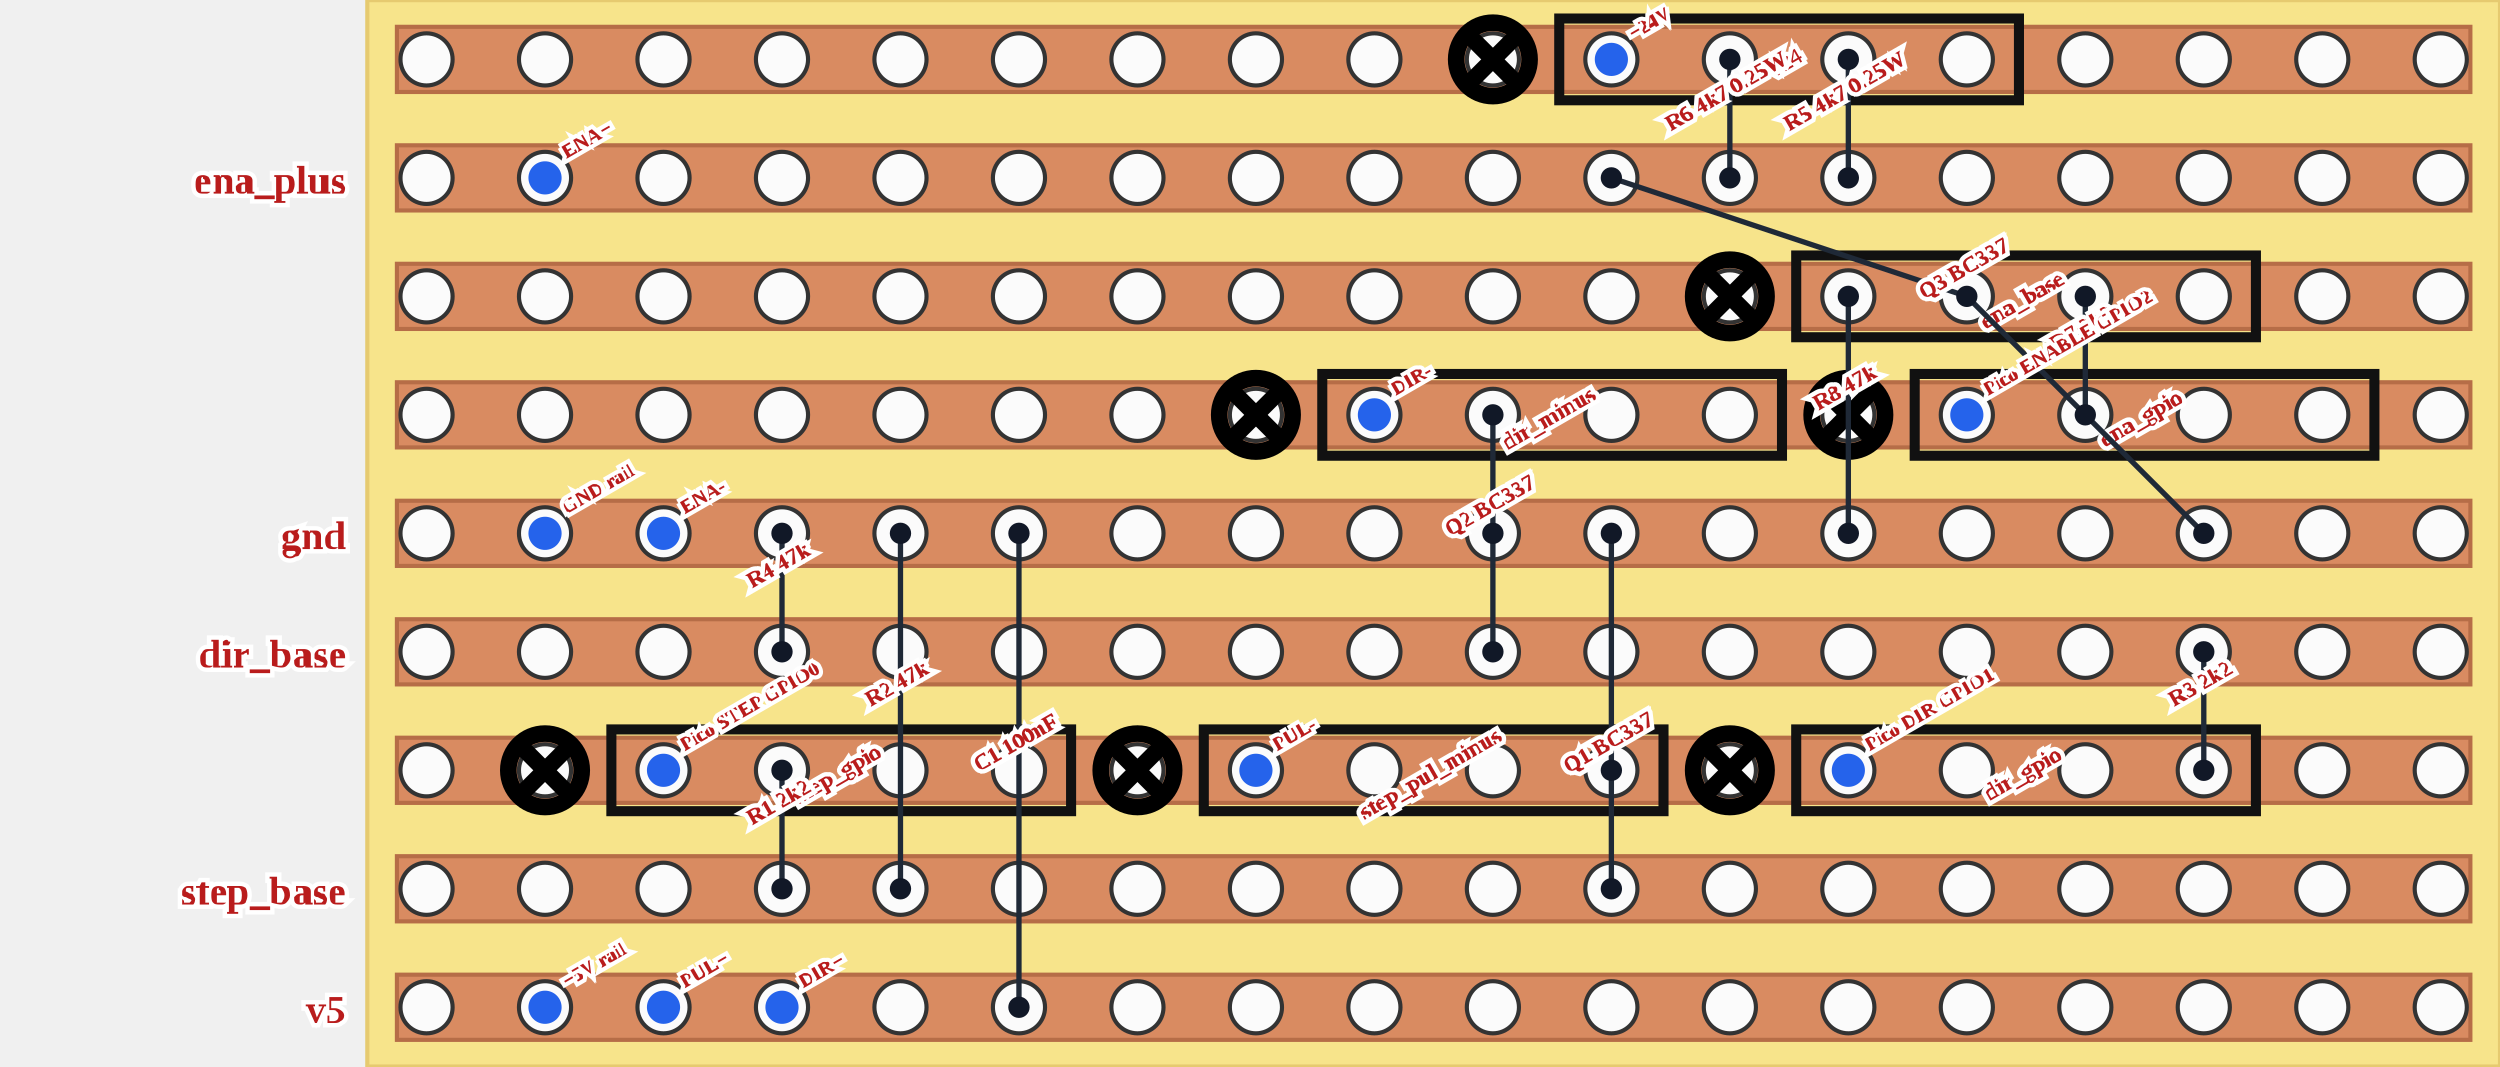
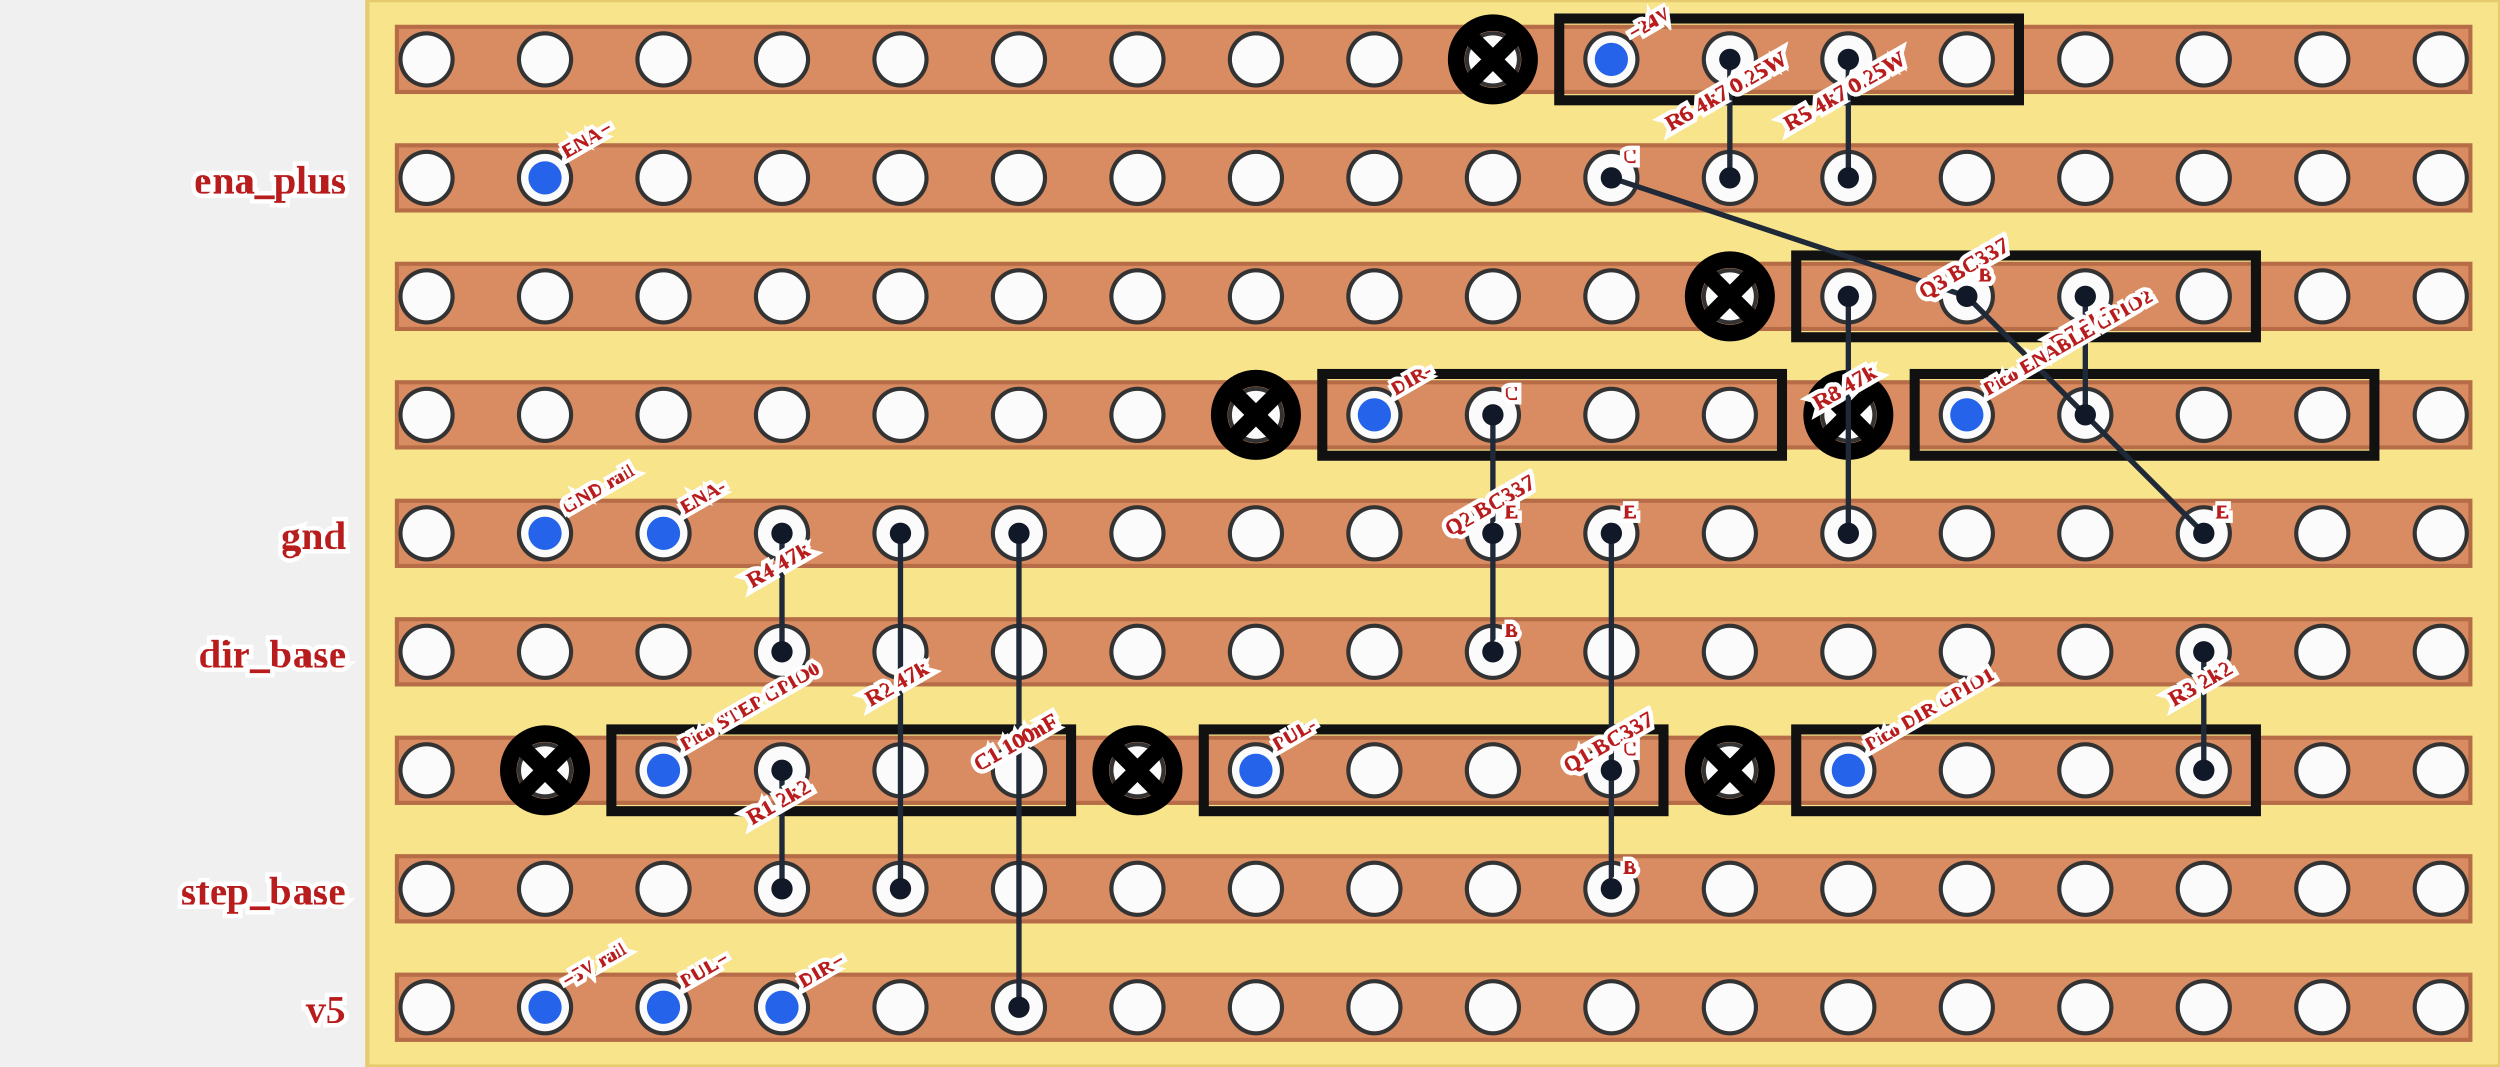
<svg xmlns="http://www.w3.org/2000/svg" width="675" height="288" viewBox="-3.100 0 21.100 9.000">
  <rect class="board" x="0" y="0" width="18.000" height="9.000" fill="#f7e48b" stroke="#e6ca70" stroke-width="0.035" />
  <rect class="copper-strip" data-row="0" data-net="v24" x="0.250" y="0.225" width="17.500" height="0.550" fill="#d98b61" stroke="#b66d47" stroke-width="0.035" />
  <text class="overlay-net-label" data-row="1" data-net="ena_plus" x="-0.180" y="1.635" font-size="0.340" font-weight="700" text-anchor="end" fill="#b91c1c" stroke="#ffffff" stroke-width="0.075" paint-order="stroke">ena_plus</text>
  <rect class="copper-strip" data-row="1" data-net="ena_plus" x="0.250" y="1.225" width="17.500" height="0.550" fill="#d98b61" stroke="#b66d47" stroke-width="0.035" />
  <rect class="copper-strip" data-row="2" data-net="ena_base" x="0.250" y="2.225" width="17.500" height="0.550" fill="#d98b61" stroke="#b66d47" stroke-width="0.035" />
  <rect class="copper-strip" data-row="3" data-net="" x="0.250" y="3.225" width="17.500" height="0.550" fill="#d98b61" stroke="#b66d47" stroke-width="0.035" />
  <text class="overlay-net-label" data-row="4" data-net="gnd" x="-0.180" y="4.635" font-size="0.340" font-weight="700" text-anchor="end" fill="#b91c1c" stroke="#ffffff" stroke-width="0.075" paint-order="stroke">gnd</text>
  <rect class="copper-strip" data-row="4" data-net="gnd" x="0.250" y="4.225" width="17.500" height="0.550" fill="#d98b61" stroke="#b66d47" stroke-width="0.035" />
  <text class="overlay-net-label" data-row="5" data-net="dir_base" x="-0.180" y="5.635" font-size="0.340" font-weight="700" text-anchor="end" fill="#b91c1c" stroke="#ffffff" stroke-width="0.075" paint-order="stroke">dir_base</text>
  <rect class="copper-strip" data-row="5" data-net="dir_base" x="0.250" y="5.225" width="17.500" height="0.550" fill="#d98b61" stroke="#b66d47" stroke-width="0.035" />
  <rect class="copper-strip" data-row="6" data-net="" x="0.250" y="6.225" width="17.500" height="0.550" fill="#d98b61" stroke="#b66d47" stroke-width="0.035" />
  <text class="overlay-net-label" data-row="7" data-net="step_base" x="-0.180" y="7.635" font-size="0.340" font-weight="700" text-anchor="end" fill="#b91c1c" stroke="#ffffff" stroke-width="0.075" paint-order="stroke">step_base</text>
  <rect class="copper-strip" data-row="7" data-net="step_base" x="0.250" y="7.225" width="17.500" height="0.550" fill="#d98b61" stroke="#b66d47" stroke-width="0.035" />
  <text class="overlay-net-label" data-row="8" data-net="v5" x="-0.180" y="8.635" font-size="0.340" font-weight="700" text-anchor="end" fill="#b91c1c" stroke="#ffffff" stroke-width="0.075" paint-order="stroke">v5</text>
  <rect class="copper-strip" data-row="8" data-net="v5" x="0.250" y="8.225" width="17.500" height="0.550" fill="#d98b61" stroke="#b66d47" stroke-width="0.035" />
  <circle class="hole" data-col="0" data-row="0" cx="0.500" cy="0.500" r="0.220" fill="#fbfbfb" stroke="#333333" stroke-width="0.035" />
  <circle class="hole" data-col="1" data-row="0" cx="1.500" cy="0.500" r="0.220" fill="#fbfbfb" stroke="#333333" stroke-width="0.035" />
  <circle class="hole" data-col="2" data-row="0" cx="2.500" cy="0.500" r="0.220" fill="#fbfbfb" stroke="#333333" stroke-width="0.035" />
  <circle class="hole" data-col="3" data-row="0" cx="3.500" cy="0.500" r="0.220" fill="#fbfbfb" stroke="#333333" stroke-width="0.035" />
  <circle class="hole" data-col="4" data-row="0" cx="4.500" cy="0.500" r="0.220" fill="#fbfbfb" stroke="#333333" stroke-width="0.035" />
  <circle class="hole" data-col="5" data-row="0" cx="5.500" cy="0.500" r="0.220" fill="#fbfbfb" stroke="#333333" stroke-width="0.035" />
  <circle class="hole" data-col="6" data-row="0" cx="6.500" cy="0.500" r="0.220" fill="#fbfbfb" stroke="#333333" stroke-width="0.035" />
  <circle class="hole" data-col="7" data-row="0" cx="7.500" cy="0.500" r="0.220" fill="#fbfbfb" stroke="#333333" stroke-width="0.035" />
  <circle class="hole" data-col="8" data-row="0" cx="8.500" cy="0.500" r="0.220" fill="#fbfbfb" stroke="#333333" stroke-width="0.035" />
  <circle class="hole" data-col="9" data-row="0" cx="9.500" cy="0.500" r="0.220" fill="#fbfbfb" stroke="#333333" stroke-width="0.035" />
  <circle class="hole" data-col="10" data-row="0" cx="10.500" cy="0.500" r="0.220" fill="#fbfbfb" stroke="#333333" stroke-width="0.035" />
  <circle class="hole" data-col="11" data-row="0" cx="11.500" cy="0.500" r="0.220" fill="#fbfbfb" stroke="#333333" stroke-width="0.035" />
  <circle class="hole" data-col="12" data-row="0" cx="12.500" cy="0.500" r="0.220" fill="#fbfbfb" stroke="#333333" stroke-width="0.035" />
  <circle class="hole" data-col="13" data-row="0" cx="13.500" cy="0.500" r="0.220" fill="#fbfbfb" stroke="#333333" stroke-width="0.035" />
  <circle class="hole" data-col="14" data-row="0" cx="14.500" cy="0.500" r="0.220" fill="#fbfbfb" stroke="#333333" stroke-width="0.035" />
  <circle class="hole" data-col="15" data-row="0" cx="15.500" cy="0.500" r="0.220" fill="#fbfbfb" stroke="#333333" stroke-width="0.035" />
  <circle class="hole" data-col="16" data-row="0" cx="16.500" cy="0.500" r="0.220" fill="#fbfbfb" stroke="#333333" stroke-width="0.035" />
  <circle class="hole" data-col="17" data-row="0" cx="17.500" cy="0.500" r="0.220" fill="#fbfbfb" stroke="#333333" stroke-width="0.035" />
  <circle class="hole" data-col="0" data-row="1" cx="0.500" cy="1.500" r="0.220" fill="#fbfbfb" stroke="#333333" stroke-width="0.035" />
  <circle class="hole" data-col="1" data-row="1" cx="1.500" cy="1.500" r="0.220" fill="#fbfbfb" stroke="#333333" stroke-width="0.035" />
  <circle class="hole" data-col="2" data-row="1" cx="2.500" cy="1.500" r="0.220" fill="#fbfbfb" stroke="#333333" stroke-width="0.035" />
  <circle class="hole" data-col="3" data-row="1" cx="3.500" cy="1.500" r="0.220" fill="#fbfbfb" stroke="#333333" stroke-width="0.035" />
  <circle class="hole" data-col="4" data-row="1" cx="4.500" cy="1.500" r="0.220" fill="#fbfbfb" stroke="#333333" stroke-width="0.035" />
  <circle class="hole" data-col="5" data-row="1" cx="5.500" cy="1.500" r="0.220" fill="#fbfbfb" stroke="#333333" stroke-width="0.035" />
  <circle class="hole" data-col="6" data-row="1" cx="6.500" cy="1.500" r="0.220" fill="#fbfbfb" stroke="#333333" stroke-width="0.035" />
  <circle class="hole" data-col="7" data-row="1" cx="7.500" cy="1.500" r="0.220" fill="#fbfbfb" stroke="#333333" stroke-width="0.035" />
  <circle class="hole" data-col="8" data-row="1" cx="8.500" cy="1.500" r="0.220" fill="#fbfbfb" stroke="#333333" stroke-width="0.035" />
  <circle class="hole" data-col="9" data-row="1" cx="9.500" cy="1.500" r="0.220" fill="#fbfbfb" stroke="#333333" stroke-width="0.035" />
  <circle class="hole" data-col="10" data-row="1" cx="10.500" cy="1.500" r="0.220" fill="#fbfbfb" stroke="#333333" stroke-width="0.035" />
  <circle class="hole" data-col="11" data-row="1" cx="11.500" cy="1.500" r="0.220" fill="#fbfbfb" stroke="#333333" stroke-width="0.035" />
  <circle class="hole" data-col="12" data-row="1" cx="12.500" cy="1.500" r="0.220" fill="#fbfbfb" stroke="#333333" stroke-width="0.035" />
  <circle class="hole" data-col="13" data-row="1" cx="13.500" cy="1.500" r="0.220" fill="#fbfbfb" stroke="#333333" stroke-width="0.035" />
  <circle class="hole" data-col="14" data-row="1" cx="14.500" cy="1.500" r="0.220" fill="#fbfbfb" stroke="#333333" stroke-width="0.035" />
  <circle class="hole" data-col="15" data-row="1" cx="15.500" cy="1.500" r="0.220" fill="#fbfbfb" stroke="#333333" stroke-width="0.035" />
  <circle class="hole" data-col="16" data-row="1" cx="16.500" cy="1.500" r="0.220" fill="#fbfbfb" stroke="#333333" stroke-width="0.035" />
  <circle class="hole" data-col="17" data-row="1" cx="17.500" cy="1.500" r="0.220" fill="#fbfbfb" stroke="#333333" stroke-width="0.035" />
  <circle class="hole" data-col="0" data-row="2" cx="0.500" cy="2.500" r="0.220" fill="#fbfbfb" stroke="#333333" stroke-width="0.035" />
  <circle class="hole" data-col="1" data-row="2" cx="1.500" cy="2.500" r="0.220" fill="#fbfbfb" stroke="#333333" stroke-width="0.035" />
  <circle class="hole" data-col="2" data-row="2" cx="2.500" cy="2.500" r="0.220" fill="#fbfbfb" stroke="#333333" stroke-width="0.035" />
  <circle class="hole" data-col="3" data-row="2" cx="3.500" cy="2.500" r="0.220" fill="#fbfbfb" stroke="#333333" stroke-width="0.035" />
  <circle class="hole" data-col="4" data-row="2" cx="4.500" cy="2.500" r="0.220" fill="#fbfbfb" stroke="#333333" stroke-width="0.035" />
  <circle class="hole" data-col="5" data-row="2" cx="5.500" cy="2.500" r="0.220" fill="#fbfbfb" stroke="#333333" stroke-width="0.035" />
  <circle class="hole" data-col="6" data-row="2" cx="6.500" cy="2.500" r="0.220" fill="#fbfbfb" stroke="#333333" stroke-width="0.035" />
  <circle class="hole" data-col="7" data-row="2" cx="7.500" cy="2.500" r="0.220" fill="#fbfbfb" stroke="#333333" stroke-width="0.035" />
  <circle class="hole" data-col="8" data-row="2" cx="8.500" cy="2.500" r="0.220" fill="#fbfbfb" stroke="#333333" stroke-width="0.035" />
  <circle class="hole" data-col="9" data-row="2" cx="9.500" cy="2.500" r="0.220" fill="#fbfbfb" stroke="#333333" stroke-width="0.035" />
  <circle class="hole" data-col="10" data-row="2" cx="10.500" cy="2.500" r="0.220" fill="#fbfbfb" stroke="#333333" stroke-width="0.035" />
  <circle class="hole" data-col="11" data-row="2" cx="11.500" cy="2.500" r="0.220" fill="#fbfbfb" stroke="#333333" stroke-width="0.035" />
  <circle class="hole" data-col="12" data-row="2" cx="12.500" cy="2.500" r="0.220" fill="#fbfbfb" stroke="#333333" stroke-width="0.035" />
  <circle class="hole" data-col="13" data-row="2" cx="13.500" cy="2.500" r="0.220" fill="#fbfbfb" stroke="#333333" stroke-width="0.035" />
  <circle class="hole" data-col="14" data-row="2" cx="14.500" cy="2.500" r="0.220" fill="#fbfbfb" stroke="#333333" stroke-width="0.035" />
  <circle class="hole" data-col="15" data-row="2" cx="15.500" cy="2.500" r="0.220" fill="#fbfbfb" stroke="#333333" stroke-width="0.035" />
  <circle class="hole" data-col="16" data-row="2" cx="16.500" cy="2.500" r="0.220" fill="#fbfbfb" stroke="#333333" stroke-width="0.035" />
  <circle class="hole" data-col="17" data-row="2" cx="17.500" cy="2.500" r="0.220" fill="#fbfbfb" stroke="#333333" stroke-width="0.035" />
  <circle class="hole" data-col="0" data-row="3" cx="0.500" cy="3.500" r="0.220" fill="#fbfbfb" stroke="#333333" stroke-width="0.035" />
  <circle class="hole" data-col="1" data-row="3" cx="1.500" cy="3.500" r="0.220" fill="#fbfbfb" stroke="#333333" stroke-width="0.035" />
  <circle class="hole" data-col="2" data-row="3" cx="2.500" cy="3.500" r="0.220" fill="#fbfbfb" stroke="#333333" stroke-width="0.035" />
  <circle class="hole" data-col="3" data-row="3" cx="3.500" cy="3.500" r="0.220" fill="#fbfbfb" stroke="#333333" stroke-width="0.035" />
  <circle class="hole" data-col="4" data-row="3" cx="4.500" cy="3.500" r="0.220" fill="#fbfbfb" stroke="#333333" stroke-width="0.035" />
  <circle class="hole" data-col="5" data-row="3" cx="5.500" cy="3.500" r="0.220" fill="#fbfbfb" stroke="#333333" stroke-width="0.035" />
  <circle class="hole" data-col="6" data-row="3" cx="6.500" cy="3.500" r="0.220" fill="#fbfbfb" stroke="#333333" stroke-width="0.035" />
  <circle class="hole" data-col="7" data-row="3" cx="7.500" cy="3.500" r="0.220" fill="#fbfbfb" stroke="#333333" stroke-width="0.035" />
  <circle class="hole" data-col="8" data-row="3" cx="8.500" cy="3.500" r="0.220" fill="#fbfbfb" stroke="#333333" stroke-width="0.035" />
  <circle class="hole" data-col="9" data-row="3" cx="9.500" cy="3.500" r="0.220" fill="#fbfbfb" stroke="#333333" stroke-width="0.035" />
  <circle class="hole" data-col="10" data-row="3" cx="10.500" cy="3.500" r="0.220" fill="#fbfbfb" stroke="#333333" stroke-width="0.035" />
  <circle class="hole" data-col="11" data-row="3" cx="11.500" cy="3.500" r="0.220" fill="#fbfbfb" stroke="#333333" stroke-width="0.035" />
  <circle class="hole" data-col="12" data-row="3" cx="12.500" cy="3.500" r="0.220" fill="#fbfbfb" stroke="#333333" stroke-width="0.035" />
  <circle class="hole" data-col="13" data-row="3" cx="13.500" cy="3.500" r="0.220" fill="#fbfbfb" stroke="#333333" stroke-width="0.035" />
  <circle class="hole" data-col="14" data-row="3" cx="14.500" cy="3.500" r="0.220" fill="#fbfbfb" stroke="#333333" stroke-width="0.035" />
  <circle class="hole" data-col="15" data-row="3" cx="15.500" cy="3.500" r="0.220" fill="#fbfbfb" stroke="#333333" stroke-width="0.035" />
  <circle class="hole" data-col="16" data-row="3" cx="16.500" cy="3.500" r="0.220" fill="#fbfbfb" stroke="#333333" stroke-width="0.035" />
  <circle class="hole" data-col="17" data-row="3" cx="17.500" cy="3.500" r="0.220" fill="#fbfbfb" stroke="#333333" stroke-width="0.035" />
  <circle class="hole" data-col="0" data-row="4" cx="0.500" cy="4.500" r="0.220" fill="#fbfbfb" stroke="#333333" stroke-width="0.035" />
  <circle class="hole" data-col="1" data-row="4" cx="1.500" cy="4.500" r="0.220" fill="#fbfbfb" stroke="#333333" stroke-width="0.035" />
  <circle class="hole" data-col="2" data-row="4" cx="2.500" cy="4.500" r="0.220" fill="#fbfbfb" stroke="#333333" stroke-width="0.035" />
  <circle class="hole" data-col="3" data-row="4" cx="3.500" cy="4.500" r="0.220" fill="#fbfbfb" stroke="#333333" stroke-width="0.035" />
  <circle class="hole" data-col="4" data-row="4" cx="4.500" cy="4.500" r="0.220" fill="#fbfbfb" stroke="#333333" stroke-width="0.035" />
  <circle class="hole" data-col="5" data-row="4" cx="5.500" cy="4.500" r="0.220" fill="#fbfbfb" stroke="#333333" stroke-width="0.035" />
  <circle class="hole" data-col="6" data-row="4" cx="6.500" cy="4.500" r="0.220" fill="#fbfbfb" stroke="#333333" stroke-width="0.035" />
  <circle class="hole" data-col="7" data-row="4" cx="7.500" cy="4.500" r="0.220" fill="#fbfbfb" stroke="#333333" stroke-width="0.035" />
  <circle class="hole" data-col="8" data-row="4" cx="8.500" cy="4.500" r="0.220" fill="#fbfbfb" stroke="#333333" stroke-width="0.035" />
  <circle class="hole" data-col="9" data-row="4" cx="9.500" cy="4.500" r="0.220" fill="#fbfbfb" stroke="#333333" stroke-width="0.035" />
  <circle class="hole" data-col="10" data-row="4" cx="10.500" cy="4.500" r="0.220" fill="#fbfbfb" stroke="#333333" stroke-width="0.035" />
  <circle class="hole" data-col="11" data-row="4" cx="11.500" cy="4.500" r="0.220" fill="#fbfbfb" stroke="#333333" stroke-width="0.035" />
  <circle class="hole" data-col="12" data-row="4" cx="12.500" cy="4.500" r="0.220" fill="#fbfbfb" stroke="#333333" stroke-width="0.035" />
  <circle class="hole" data-col="13" data-row="4" cx="13.500" cy="4.500" r="0.220" fill="#fbfbfb" stroke="#333333" stroke-width="0.035" />
  <circle class="hole" data-col="14" data-row="4" cx="14.500" cy="4.500" r="0.220" fill="#fbfbfb" stroke="#333333" stroke-width="0.035" />
  <circle class="hole" data-col="15" data-row="4" cx="15.500" cy="4.500" r="0.220" fill="#fbfbfb" stroke="#333333" stroke-width="0.035" />
  <circle class="hole" data-col="16" data-row="4" cx="16.500" cy="4.500" r="0.220" fill="#fbfbfb" stroke="#333333" stroke-width="0.035" />
  <circle class="hole" data-col="17" data-row="4" cx="17.500" cy="4.500" r="0.220" fill="#fbfbfb" stroke="#333333" stroke-width="0.035" />
  <circle class="hole" data-col="0" data-row="5" cx="0.500" cy="5.500" r="0.220" fill="#fbfbfb" stroke="#333333" stroke-width="0.035" />
  <circle class="hole" data-col="1" data-row="5" cx="1.500" cy="5.500" r="0.220" fill="#fbfbfb" stroke="#333333" stroke-width="0.035" />
  <circle class="hole" data-col="2" data-row="5" cx="2.500" cy="5.500" r="0.220" fill="#fbfbfb" stroke="#333333" stroke-width="0.035" />
  <circle class="hole" data-col="3" data-row="5" cx="3.500" cy="5.500" r="0.220" fill="#fbfbfb" stroke="#333333" stroke-width="0.035" />
  <circle class="hole" data-col="4" data-row="5" cx="4.500" cy="5.500" r="0.220" fill="#fbfbfb" stroke="#333333" stroke-width="0.035" />
  <circle class="hole" data-col="5" data-row="5" cx="5.500" cy="5.500" r="0.220" fill="#fbfbfb" stroke="#333333" stroke-width="0.035" />
  <circle class="hole" data-col="6" data-row="5" cx="6.500" cy="5.500" r="0.220" fill="#fbfbfb" stroke="#333333" stroke-width="0.035" />
  <circle class="hole" data-col="7" data-row="5" cx="7.500" cy="5.500" r="0.220" fill="#fbfbfb" stroke="#333333" stroke-width="0.035" />
  <circle class="hole" data-col="8" data-row="5" cx="8.500" cy="5.500" r="0.220" fill="#fbfbfb" stroke="#333333" stroke-width="0.035" />
  <circle class="hole" data-col="9" data-row="5" cx="9.500" cy="5.500" r="0.220" fill="#fbfbfb" stroke="#333333" stroke-width="0.035" />
  <circle class="hole" data-col="10" data-row="5" cx="10.500" cy="5.500" r="0.220" fill="#fbfbfb" stroke="#333333" stroke-width="0.035" />
  <circle class="hole" data-col="11" data-row="5" cx="11.500" cy="5.500" r="0.220" fill="#fbfbfb" stroke="#333333" stroke-width="0.035" />
  <circle class="hole" data-col="12" data-row="5" cx="12.500" cy="5.500" r="0.220" fill="#fbfbfb" stroke="#333333" stroke-width="0.035" />
  <circle class="hole" data-col="13" data-row="5" cx="13.500" cy="5.500" r="0.220" fill="#fbfbfb" stroke="#333333" stroke-width="0.035" />
  <circle class="hole" data-col="14" data-row="5" cx="14.500" cy="5.500" r="0.220" fill="#fbfbfb" stroke="#333333" stroke-width="0.035" />
  <circle class="hole" data-col="15" data-row="5" cx="15.500" cy="5.500" r="0.220" fill="#fbfbfb" stroke="#333333" stroke-width="0.035" />
  <circle class="hole" data-col="16" data-row="5" cx="16.500" cy="5.500" r="0.220" fill="#fbfbfb" stroke="#333333" stroke-width="0.035" />
  <circle class="hole" data-col="17" data-row="5" cx="17.500" cy="5.500" r="0.220" fill="#fbfbfb" stroke="#333333" stroke-width="0.035" />
  <circle class="hole" data-col="0" data-row="6" cx="0.500" cy="6.500" r="0.220" fill="#fbfbfb" stroke="#333333" stroke-width="0.035" />
  <circle class="hole" data-col="1" data-row="6" cx="1.500" cy="6.500" r="0.220" fill="#fbfbfb" stroke="#333333" stroke-width="0.035" />
  <circle class="hole" data-col="2" data-row="6" cx="2.500" cy="6.500" r="0.220" fill="#fbfbfb" stroke="#333333" stroke-width="0.035" />
  <circle class="hole" data-col="3" data-row="6" cx="3.500" cy="6.500" r="0.220" fill="#fbfbfb" stroke="#333333" stroke-width="0.035" />
  <circle class="hole" data-col="4" data-row="6" cx="4.500" cy="6.500" r="0.220" fill="#fbfbfb" stroke="#333333" stroke-width="0.035" />
  <circle class="hole" data-col="5" data-row="6" cx="5.500" cy="6.500" r="0.220" fill="#fbfbfb" stroke="#333333" stroke-width="0.035" />
  <circle class="hole" data-col="6" data-row="6" cx="6.500" cy="6.500" r="0.220" fill="#fbfbfb" stroke="#333333" stroke-width="0.035" />
  <circle class="hole" data-col="7" data-row="6" cx="7.500" cy="6.500" r="0.220" fill="#fbfbfb" stroke="#333333" stroke-width="0.035" />
  <circle class="hole" data-col="8" data-row="6" cx="8.500" cy="6.500" r="0.220" fill="#fbfbfb" stroke="#333333" stroke-width="0.035" />
  <circle class="hole" data-col="9" data-row="6" cx="9.500" cy="6.500" r="0.220" fill="#fbfbfb" stroke="#333333" stroke-width="0.035" />
  <circle class="hole" data-col="10" data-row="6" cx="10.500" cy="6.500" r="0.220" fill="#fbfbfb" stroke="#333333" stroke-width="0.035" />
  <circle class="hole" data-col="11" data-row="6" cx="11.500" cy="6.500" r="0.220" fill="#fbfbfb" stroke="#333333" stroke-width="0.035" />
  <circle class="hole" data-col="12" data-row="6" cx="12.500" cy="6.500" r="0.220" fill="#fbfbfb" stroke="#333333" stroke-width="0.035" />
  <circle class="hole" data-col="13" data-row="6" cx="13.500" cy="6.500" r="0.220" fill="#fbfbfb" stroke="#333333" stroke-width="0.035" />
  <circle class="hole" data-col="14" data-row="6" cx="14.500" cy="6.500" r="0.220" fill="#fbfbfb" stroke="#333333" stroke-width="0.035" />
  <circle class="hole" data-col="15" data-row="6" cx="15.500" cy="6.500" r="0.220" fill="#fbfbfb" stroke="#333333" stroke-width="0.035" />
  <circle class="hole" data-col="16" data-row="6" cx="16.500" cy="6.500" r="0.220" fill="#fbfbfb" stroke="#333333" stroke-width="0.035" />
  <circle class="hole" data-col="17" data-row="6" cx="17.500" cy="6.500" r="0.220" fill="#fbfbfb" stroke="#333333" stroke-width="0.035" />
  <circle class="hole" data-col="0" data-row="7" cx="0.500" cy="7.500" r="0.220" fill="#fbfbfb" stroke="#333333" stroke-width="0.035" />
  <circle class="hole" data-col="1" data-row="7" cx="1.500" cy="7.500" r="0.220" fill="#fbfbfb" stroke="#333333" stroke-width="0.035" />
  <circle class="hole" data-col="2" data-row="7" cx="2.500" cy="7.500" r="0.220" fill="#fbfbfb" stroke="#333333" stroke-width="0.035" />
  <circle class="hole" data-col="3" data-row="7" cx="3.500" cy="7.500" r="0.220" fill="#fbfbfb" stroke="#333333" stroke-width="0.035" />
  <circle class="hole" data-col="4" data-row="7" cx="4.500" cy="7.500" r="0.220" fill="#fbfbfb" stroke="#333333" stroke-width="0.035" />
  <circle class="hole" data-col="5" data-row="7" cx="5.500" cy="7.500" r="0.220" fill="#fbfbfb" stroke="#333333" stroke-width="0.035" />
  <circle class="hole" data-col="6" data-row="7" cx="6.500" cy="7.500" r="0.220" fill="#fbfbfb" stroke="#333333" stroke-width="0.035" />
  <circle class="hole" data-col="7" data-row="7" cx="7.500" cy="7.500" r="0.220" fill="#fbfbfb" stroke="#333333" stroke-width="0.035" />
  <circle class="hole" data-col="8" data-row="7" cx="8.500" cy="7.500" r="0.220" fill="#fbfbfb" stroke="#333333" stroke-width="0.035" />
  <circle class="hole" data-col="9" data-row="7" cx="9.500" cy="7.500" r="0.220" fill="#fbfbfb" stroke="#333333" stroke-width="0.035" />
  <circle class="hole" data-col="10" data-row="7" cx="10.500" cy="7.500" r="0.220" fill="#fbfbfb" stroke="#333333" stroke-width="0.035" />
  <circle class="hole" data-col="11" data-row="7" cx="11.500" cy="7.500" r="0.220" fill="#fbfbfb" stroke="#333333" stroke-width="0.035" />
  <circle class="hole" data-col="12" data-row="7" cx="12.500" cy="7.500" r="0.220" fill="#fbfbfb" stroke="#333333" stroke-width="0.035" />
  <circle class="hole" data-col="13" data-row="7" cx="13.500" cy="7.500" r="0.220" fill="#fbfbfb" stroke="#333333" stroke-width="0.035" />
  <circle class="hole" data-col="14" data-row="7" cx="14.500" cy="7.500" r="0.220" fill="#fbfbfb" stroke="#333333" stroke-width="0.035" />
  <circle class="hole" data-col="15" data-row="7" cx="15.500" cy="7.500" r="0.220" fill="#fbfbfb" stroke="#333333" stroke-width="0.035" />
  <circle class="hole" data-col="16" data-row="7" cx="16.500" cy="7.500" r="0.220" fill="#fbfbfb" stroke="#333333" stroke-width="0.035" />
  <circle class="hole" data-col="17" data-row="7" cx="17.500" cy="7.500" r="0.220" fill="#fbfbfb" stroke="#333333" stroke-width="0.035" />
  <circle class="hole" data-col="0" data-row="8" cx="0.500" cy="8.500" r="0.220" fill="#fbfbfb" stroke="#333333" stroke-width="0.035" />
  <circle class="hole" data-col="1" data-row="8" cx="1.500" cy="8.500" r="0.220" fill="#fbfbfb" stroke="#333333" stroke-width="0.035" />
  <circle class="hole" data-col="2" data-row="8" cx="2.500" cy="8.500" r="0.220" fill="#fbfbfb" stroke="#333333" stroke-width="0.035" />
  <circle class="hole" data-col="3" data-row="8" cx="3.500" cy="8.500" r="0.220" fill="#fbfbfb" stroke="#333333" stroke-width="0.035" />
  <circle class="hole" data-col="4" data-row="8" cx="4.500" cy="8.500" r="0.220" fill="#fbfbfb" stroke="#333333" stroke-width="0.035" />
  <circle class="hole" data-col="5" data-row="8" cx="5.500" cy="8.500" r="0.220" fill="#fbfbfb" stroke="#333333" stroke-width="0.035" />
  <circle class="hole" data-col="6" data-row="8" cx="6.500" cy="8.500" r="0.220" fill="#fbfbfb" stroke="#333333" stroke-width="0.035" />
  <circle class="hole" data-col="7" data-row="8" cx="7.500" cy="8.500" r="0.220" fill="#fbfbfb" stroke="#333333" stroke-width="0.035" />
  <circle class="hole" data-col="8" data-row="8" cx="8.500" cy="8.500" r="0.220" fill="#fbfbfb" stroke="#333333" stroke-width="0.035" />
  <circle class="hole" data-col="9" data-row="8" cx="9.500" cy="8.500" r="0.220" fill="#fbfbfb" stroke="#333333" stroke-width="0.035" />
  <circle class="hole" data-col="10" data-row="8" cx="10.500" cy="8.500" r="0.220" fill="#fbfbfb" stroke="#333333" stroke-width="0.035" />
  <circle class="hole" data-col="11" data-row="8" cx="11.500" cy="8.500" r="0.220" fill="#fbfbfb" stroke="#333333" stroke-width="0.035" />
  <circle class="hole" data-col="12" data-row="8" cx="12.500" cy="8.500" r="0.220" fill="#fbfbfb" stroke="#333333" stroke-width="0.035" />
  <circle class="hole" data-col="13" data-row="8" cx="13.500" cy="8.500" r="0.220" fill="#fbfbfb" stroke="#333333" stroke-width="0.035" />
  <circle class="hole" data-col="14" data-row="8" cx="14.500" cy="8.500" r="0.220" fill="#fbfbfb" stroke="#333333" stroke-width="0.035" />
  <circle class="hole" data-col="15" data-row="8" cx="15.500" cy="8.500" r="0.220" fill="#fbfbfb" stroke="#333333" stroke-width="0.035" />
  <circle class="hole" data-col="16" data-row="8" cx="16.500" cy="8.500" r="0.220" fill="#fbfbfb" stroke="#333333" stroke-width="0.035" />
  <circle class="hole" data-col="17" data-row="8" cx="17.500" cy="8.500" r="0.220" fill="#fbfbfb" stroke="#333333" stroke-width="0.035" />
  <rect class="strip-run-block" data-row="0" data-net="v24" x="10.060" y="0.155" width="3.880" height="0.690" fill="none" stroke="#111111" stroke-width="0.085" />
  <rect class="strip-run-block" data-row="2" data-net="ena_base" x="12.060" y="2.155" width="3.880" height="0.690" fill="none" stroke="#111111" stroke-width="0.085" />
  <rect class="strip-run-block" data-row="3" data-net="dir_minus" x="8.060" y="3.155" width="3.880" height="0.690" fill="none" stroke="#111111" stroke-width="0.085" />
  <rect class="strip-run-block" data-row="3" data-net="ena_gpio" x="13.060" y="3.155" width="3.880" height="0.690" fill="none" stroke="#111111" stroke-width="0.085" />
  <rect class="strip-run-block" data-row="6" data-net="step_gpio" x="2.060" y="6.155" width="3.880" height="0.690" fill="none" stroke="#111111" stroke-width="0.085" />
  <rect class="strip-run-block" data-row="6" data-net="step_pul_minus" x="7.060" y="6.155" width="3.880" height="0.690" fill="none" stroke="#111111" stroke-width="0.085" />
  <rect class="strip-run-block" data-row="6" data-net="dir_gpio" x="12.060" y="6.155" width="3.880" height="0.690" fill="none" stroke="#111111" stroke-width="0.085" />
  <circle class="strip-cut" data-row="0" data-col="9" cx="9.500" cy="0.500" r="0.310" fill="none" stroke="#000000" stroke-width="0.140" />
  <line class="strip-cut-mark" data-row="0" data-col="9" x1="9.283" y1="0.283" x2="9.717" y2="0.717" stroke="#000000" stroke-width="0.140" />
  <line class="strip-cut-mark" data-row="0" data-col="9" x1="9.283" y1="0.717" x2="9.717" y2="0.283" stroke="#000000" stroke-width="0.140" />
  <circle class="strip-cut" data-row="2" data-col="11" cx="11.500" cy="2.500" r="0.310" fill="none" stroke="#000000" stroke-width="0.140" />
  <line class="strip-cut-mark" data-row="2" data-col="11" x1="11.283" y1="2.283" x2="11.717" y2="2.717" stroke="#000000" stroke-width="0.140" />
  <line class="strip-cut-mark" data-row="2" data-col="11" x1="11.283" y1="2.717" x2="11.717" y2="2.283" stroke="#000000" stroke-width="0.140" />
  <circle class="strip-cut" data-row="3" data-col="7" cx="7.500" cy="3.500" r="0.310" fill="none" stroke="#000000" stroke-width="0.140" />
  <line class="strip-cut-mark" data-row="3" data-col="7" x1="7.283" y1="3.283" x2="7.717" y2="3.717" stroke="#000000" stroke-width="0.140" />
  <line class="strip-cut-mark" data-row="3" data-col="7" x1="7.283" y1="3.717" x2="7.717" y2="3.283" stroke="#000000" stroke-width="0.140" />
  <circle class="strip-cut" data-row="3" data-col="12" cx="12.500" cy="3.500" r="0.310" fill="none" stroke="#000000" stroke-width="0.140" />
  <line class="strip-cut-mark" data-row="3" data-col="12" x1="12.283" y1="3.283" x2="12.717" y2="3.717" stroke="#000000" stroke-width="0.140" />
  <line class="strip-cut-mark" data-row="3" data-col="12" x1="12.283" y1="3.717" x2="12.717" y2="3.283" stroke="#000000" stroke-width="0.140" />
  <circle class="strip-cut" data-row="6" data-col="1" cx="1.500" cy="6.500" r="0.310" fill="none" stroke="#000000" stroke-width="0.140" />
  <line class="strip-cut-mark" data-row="6" data-col="1" x1="1.283" y1="6.283" x2="1.717" y2="6.717" stroke="#000000" stroke-width="0.140" />
  <line class="strip-cut-mark" data-row="6" data-col="1" x1="1.283" y1="6.717" x2="1.717" y2="6.283" stroke="#000000" stroke-width="0.140" />
  <circle class="strip-cut" data-row="6" data-col="6" cx="6.500" cy="6.500" r="0.310" fill="none" stroke="#000000" stroke-width="0.140" />
  <line class="strip-cut-mark" data-row="6" data-col="6" x1="6.283" y1="6.283" x2="6.717" y2="6.717" stroke="#000000" stroke-width="0.140" />
  <line class="strip-cut-mark" data-row="6" data-col="6" x1="6.283" y1="6.717" x2="6.717" y2="6.283" stroke="#000000" stroke-width="0.140" />
  <circle class="strip-cut" data-row="6" data-col="11" cx="11.500" cy="6.500" r="0.310" fill="none" stroke="#000000" stroke-width="0.140" />
  <line class="strip-cut-mark" data-row="6" data-col="11" x1="11.283" y1="6.283" x2="11.717" y2="6.717" stroke="#000000" stroke-width="0.140" />
  <line class="strip-cut-mark" data-row="6" data-col="11" x1="11.283" y1="6.717" x2="11.717" y2="6.283" stroke="#000000" stroke-width="0.140" />
-   <text class="overlay-net-run-label" data-row="0" data-net="v24" x="12.000" y="0.580" font-size="0.200" font-weight="700" text-anchor="middle" fill="#b91c1c" stroke="#ffffff" stroke-width="0.075" paint-order="stroke" transform="rotate(-30.0 12.000 0.580)">v24</text>
-   <text class="overlay-net-run-label" data-row="2" data-net="ena_base" x="14.000" y="2.580" font-size="0.200" font-weight="700" text-anchor="middle" fill="#b91c1c" stroke="#ffffff" stroke-width="0.075" paint-order="stroke" transform="rotate(-30.0 14.000 2.580)">ena_base</text>
-   <text class="overlay-net-run-label" data-row="3" data-net="dir_minus" x="10.000" y="3.580" font-size="0.200" font-weight="700" text-anchor="middle" fill="#b91c1c" stroke="#ffffff" stroke-width="0.075" paint-order="stroke" transform="rotate(-30.0 10.000 3.580)">dir_minus</text>
-   <text class="overlay-net-run-label" data-row="3" data-net="ena_gpio" x="15.000" y="3.580" font-size="0.200" font-weight="700" text-anchor="middle" fill="#b91c1c" stroke="#ffffff" stroke-width="0.075" paint-order="stroke" transform="rotate(-30.0 15.000 3.580)">ena_gpio</text>
-   <text class="overlay-net-run-label" data-row="6" data-net="step_gpio" x="4.000" y="6.580" font-size="0.200" font-weight="700" text-anchor="middle" fill="#b91c1c" stroke="#ffffff" stroke-width="0.075" paint-order="stroke" transform="rotate(-30.0 4.000 6.580)">step_gpio</text>
-   <text class="overlay-net-run-label" data-row="6" data-net="step_pul_minus" x="9.000" y="6.580" font-size="0.200" font-weight="700" text-anchor="middle" fill="#b91c1c" stroke="#ffffff" stroke-width="0.075" paint-order="stroke" transform="rotate(-30.0 9.000 6.580)">step_pul_minus</text>
-   <text class="overlay-net-run-label" data-row="6" data-net="dir_gpio" x="14.000" y="6.580" font-size="0.200" font-weight="700" text-anchor="middle" fill="#b91c1c" stroke="#ffffff" stroke-width="0.075" paint-order="stroke" transform="rotate(-30.0 14.000 6.580)">dir_gpio</text>
  <line class="overlay-element" data-element="C1" x1="5.500" y1="8.500" x2="5.500" y2="4.500" stroke="#1f2937" stroke-width="0.045" />
  <text class="overlay-element-label" x="5.500" y="6.320" font-size="0.190" font-weight="700" text-anchor="middle" fill="#b91c1c" stroke="#ffffff" stroke-width="0.075" paint-order="stroke" transform="rotate(-30.0 5.500 6.320)">C1 100nF</text>
  <line class="overlay-element" data-element="Q1" x1="10.500" y1="7.500" x2="10.500" y2="6.500" stroke="#1f2937" stroke-width="0.045" />
  <line class="overlay-element" data-element="Q1" x1="10.500" y1="4.500" x2="10.500" y2="6.500" stroke="#1f2937" stroke-width="0.045" />
  <text class="overlay-element-label" x="10.500" y="6.320" font-size="0.190" font-weight="700" text-anchor="middle" fill="#b91c1c" stroke="#ffffff" stroke-width="0.075" paint-order="stroke" transform="rotate(-30.0 10.500 6.320)">Q1 BC337</text>
  <line class="overlay-element" data-element="R1" x1="3.500" y1="6.500" x2="3.500" y2="7.500" stroke="#1f2937" stroke-width="0.045" />
  <text class="overlay-element-label" x="3.500" y="6.820" font-size="0.190" font-weight="700" text-anchor="middle" fill="#b91c1c" stroke="#ffffff" stroke-width="0.075" paint-order="stroke" transform="rotate(-30.0 3.500 6.820)">R1 2k2</text>
  <line class="overlay-element" data-element="R2" x1="4.500" y1="7.500" x2="4.500" y2="4.500" stroke="#1f2937" stroke-width="0.045" />
  <text class="overlay-element-label" x="4.500" y="5.820" font-size="0.190" font-weight="700" text-anchor="middle" fill="#b91c1c" stroke="#ffffff" stroke-width="0.075" paint-order="stroke" transform="rotate(-30.0 4.500 5.820)">R2 47k</text>
  <line class="overlay-element" data-element="Q2" x1="9.500" y1="5.500" x2="9.500" y2="4.500" stroke="#1f2937" stroke-width="0.045" />
  <line class="overlay-element" data-element="Q2" x1="9.500" y1="3.500" x2="9.500" y2="4.500" stroke="#1f2937" stroke-width="0.045" />
  <text class="overlay-element-label" x="9.500" y="4.320" font-size="0.190" font-weight="700" text-anchor="middle" fill="#b91c1c" stroke="#ffffff" stroke-width="0.075" paint-order="stroke" transform="rotate(-30.0 9.500 4.320)">Q2 BC337</text>
  <line class="overlay-element" data-element="R3" x1="15.500" y1="6.500" x2="15.500" y2="5.500" stroke="#1f2937" stroke-width="0.045" />
  <text class="overlay-element-label" x="15.500" y="5.820" font-size="0.190" font-weight="700" text-anchor="middle" fill="#b91c1c" stroke="#ffffff" stroke-width="0.075" paint-order="stroke" transform="rotate(-30.0 15.500 5.820)">R3 2k2</text>
  <line class="overlay-element" data-element="R4" x1="3.500" y1="5.500" x2="3.500" y2="4.500" stroke="#1f2937" stroke-width="0.045" />
  <text class="overlay-element-label" x="3.500" y="4.820" font-size="0.190" font-weight="700" text-anchor="middle" fill="#b91c1c" stroke="#ffffff" stroke-width="0.075" paint-order="stroke" transform="rotate(-30.0 3.500 4.820)">R4 47k</text>
  <line class="overlay-element" data-element="R5" x1="12.500" y1="0.500" x2="12.500" y2="1.500" stroke="#1f2937" stroke-width="0.045" />
  <text class="overlay-element-label" x="12.500" y="0.820" font-size="0.190" font-weight="700" text-anchor="middle" fill="#b91c1c" stroke="#ffffff" stroke-width="0.075" paint-order="stroke" transform="rotate(-30.0 12.500 0.820)">R5 4k7 0.25W</text>
  <line class="overlay-element" data-element="R6" x1="11.500" y1="0.500" x2="11.500" y2="1.500" stroke="#1f2937" stroke-width="0.045" />
  <text class="overlay-element-label" x="11.500" y="0.820" font-size="0.190" font-weight="700" text-anchor="middle" fill="#b91c1c" stroke="#ffffff" stroke-width="0.075" paint-order="stroke" transform="rotate(-30.0 11.500 0.820)">R6 4k7 0.25W</text>
  <line class="overlay-element" data-element="Q3" x1="10.500" y1="1.500" x2="13.500" y2="2.500" stroke="#1f2937" stroke-width="0.045" />
  <line class="overlay-element" data-element="Q3" x1="15.500" y1="4.500" x2="13.500" y2="2.500" stroke="#1f2937" stroke-width="0.045" />
  <text class="overlay-element-label" x="13.500" y="2.320" font-size="0.190" font-weight="700" text-anchor="middle" fill="#b91c1c" stroke="#ffffff" stroke-width="0.075" paint-order="stroke" transform="rotate(-30.0 13.500 2.320)">Q3 BC337</text>
  <line class="overlay-element" data-element="R7" x1="14.500" y1="3.500" x2="14.500" y2="2.500" stroke="#1f2937" stroke-width="0.045" />
  <text class="overlay-element-label" x="14.500" y="2.820" font-size="0.190" font-weight="700" text-anchor="middle" fill="#b91c1c" stroke="#ffffff" stroke-width="0.075" paint-order="stroke" transform="rotate(-30.0 14.500 2.820)">R7 2k2</text>
  <line class="overlay-element" data-element="R8" x1="12.500" y1="2.500" x2="12.500" y2="4.500" stroke="#1f2937" stroke-width="0.045" />
  <text class="overlay-element-label" x="12.500" y="3.320" font-size="0.190" font-weight="700" text-anchor="middle" fill="#b91c1c" stroke="#ffffff" stroke-width="0.075" paint-order="stroke" transform="rotate(-30.0 12.500 3.320)">R8 47k</text>
  <circle class="overlay-terminal" data-net="v5" data-element="C1" data-terminal="start" cx="5.500" cy="8.500" r="0.090" fill="#111827" />
  <circle class="overlay-terminal" data-net="gnd" data-element="C1" data-terminal="end" cx="5.500" cy="4.500" r="0.090" fill="#111827" />
  <circle class="overlay-terminal" data-net="step_base" data-element="Q1" data-terminal="base" cx="10.500" cy="7.500" r="0.090" fill="#111827" />
  <circle class="overlay-terminal" data-net="step_pul_minus" data-element="Q1" data-terminal="collector" cx="10.500" cy="6.500" r="0.090" fill="#111827" />
  <circle class="overlay-terminal" data-net="gnd" data-element="Q1" data-terminal="emitter" cx="10.500" cy="4.500" r="0.090" fill="#111827" />
  <circle class="overlay-terminal" data-net="step_gpio" data-element="R1" data-terminal="start" cx="3.500" cy="6.500" r="0.090" fill="#111827" />
  <circle class="overlay-terminal" data-net="step_base" data-element="R1" data-terminal="end" cx="3.500" cy="7.500" r="0.090" fill="#111827" />
  <circle class="overlay-terminal" data-net="step_base" data-element="R2" data-terminal="start" cx="4.500" cy="7.500" r="0.090" fill="#111827" />
  <circle class="overlay-terminal" data-net="gnd" data-element="R2" data-terminal="end" cx="4.500" cy="4.500" r="0.090" fill="#111827" />
  <circle class="overlay-terminal" data-net="dir_base" data-element="Q2" data-terminal="base" cx="9.500" cy="5.500" r="0.090" fill="#111827" />
  <circle class="overlay-terminal" data-net="dir_minus" data-element="Q2" data-terminal="collector" cx="9.500" cy="3.500" r="0.090" fill="#111827" />
  <circle class="overlay-terminal" data-net="gnd" data-element="Q2" data-terminal="emitter" cx="9.500" cy="4.500" r="0.090" fill="#111827" />
  <circle class="overlay-terminal" data-net="dir_gpio" data-element="R3" data-terminal="start" cx="15.500" cy="6.500" r="0.090" fill="#111827" />
  <circle class="overlay-terminal" data-net="dir_base" data-element="R3" data-terminal="end" cx="15.500" cy="5.500" r="0.090" fill="#111827" />
  <circle class="overlay-terminal" data-net="dir_base" data-element="R4" data-terminal="start" cx="3.500" cy="5.500" r="0.090" fill="#111827" />
  <circle class="overlay-terminal" data-net="gnd" data-element="R4" data-terminal="end" cx="3.500" cy="4.500" r="0.090" fill="#111827" />
  <circle class="overlay-terminal" data-net="v24" data-element="R5" data-terminal="start" cx="12.500" cy="0.500" r="0.090" fill="#111827" />
  <circle class="overlay-terminal" data-net="ena_plus" data-element="R5" data-terminal="end" cx="12.500" cy="1.500" r="0.090" fill="#111827" />
  <circle class="overlay-terminal" data-net="v24" data-element="R6" data-terminal="start" cx="11.500" cy="0.500" r="0.090" fill="#111827" />
  <circle class="overlay-terminal" data-net="ena_plus" data-element="R6" data-terminal="end" cx="11.500" cy="1.500" r="0.090" fill="#111827" />
  <circle class="overlay-terminal" data-net="ena_base" data-element="Q3" data-terminal="base" cx="13.500" cy="2.500" r="0.090" fill="#111827" />
  <circle class="overlay-terminal" data-net="ena_plus" data-element="Q3" data-terminal="collector" cx="10.500" cy="1.500" r="0.090" fill="#111827" />
  <circle class="overlay-terminal" data-net="gnd" data-element="Q3" data-terminal="emitter" cx="15.500" cy="4.500" r="0.090" fill="#111827" />
  <circle class="overlay-terminal" data-net="ena_gpio" data-element="R7" data-terminal="start" cx="14.500" cy="3.500" r="0.090" fill="#111827" />
  <circle class="overlay-terminal" data-net="ena_base" data-element="R7" data-terminal="end" cx="14.500" cy="2.500" r="0.090" fill="#111827" />
  <circle class="overlay-terminal" data-net="ena_base" data-element="R8" data-terminal="start" cx="12.500" cy="2.500" r="0.090" fill="#111827" />
  <circle class="overlay-terminal" data-net="gnd" data-element="R8" data-terminal="end" cx="12.500" cy="4.500" r="0.090" fill="#111827" />
  <circle class="overlay-node" data-net="v5" data-node="v5_rail" cx="1.500" cy="8.500" r="0.140" fill="#2563eb" />
  <text class="overlay-node-label" x="1.680" y="8.340" font-size="0.170" font-weight="700" fill="#b91c1c" stroke="#ffffff" stroke-width="0.070" paint-order="stroke" transform="rotate(-30.0 1.680 8.340)">+5V rail</text>
  <circle class="overlay-node" data-net="gnd" data-node="gnd_rail" cx="1.500" cy="4.500" r="0.140" fill="#2563eb" />
  <text class="overlay-node-label" x="1.680" y="4.340" font-size="0.170" font-weight="700" fill="#b91c1c" stroke="#ffffff" stroke-width="0.070" paint-order="stroke" transform="rotate(-30.0 1.680 4.340)">GND rail</text>
  <circle class="overlay-node" data-net="v5" data-node="STEP_plus" cx="2.500" cy="8.500" r="0.140" fill="#2563eb" />
  <text class="overlay-node-label" x="2.680" y="8.340" font-size="0.170" font-weight="700" fill="#b91c1c" stroke="#ffffff" stroke-width="0.070" paint-order="stroke" transform="rotate(-30.0 2.680 8.340)">PUL+</text>
  <circle class="overlay-node" data-net="step_pul_minus" data-node="STEP_minus" cx="7.500" cy="6.500" r="0.140" fill="#2563eb" />
  <text class="overlay-node-label" x="7.680" y="6.340" font-size="0.170" font-weight="700" fill="#b91c1c" stroke="#ffffff" stroke-width="0.070" paint-order="stroke" transform="rotate(-30.0 7.680 6.340)">PUL-</text>
  <circle class="overlay-node" data-net="v5" data-node="DIR_plus" cx="3.500" cy="8.500" r="0.140" fill="#2563eb" />
  <text class="overlay-node-label" x="3.680" y="8.340" font-size="0.170" font-weight="700" fill="#b91c1c" stroke="#ffffff" stroke-width="0.070" paint-order="stroke" transform="rotate(-30.0 3.680 8.340)">DIR+</text>
  <circle class="overlay-node" data-net="dir_minus" data-node="DIR_minus" cx="8.500" cy="3.500" r="0.140" fill="#2563eb" />
  <text class="overlay-node-label" x="8.680" y="3.340" font-size="0.170" font-weight="700" fill="#b91c1c" stroke="#ffffff" stroke-width="0.070" paint-order="stroke" transform="rotate(-30.0 8.680 3.340)">DIR-</text>
  <circle class="overlay-node" data-net="ena_plus" data-node="ena_plus" cx="1.500" cy="1.500" r="0.140" fill="#2563eb" />
  <text class="overlay-node-label" x="1.680" y="1.340" font-size="0.170" font-weight="700" fill="#b91c1c" stroke="#ffffff" stroke-width="0.070" paint-order="stroke" transform="rotate(-30.0 1.680 1.340)">ENA+</text>
  <circle class="overlay-node" data-net="gnd" data-node="ena_minus" cx="2.500" cy="4.500" r="0.140" fill="#2563eb" />
  <text class="overlay-node-label" x="2.680" y="4.340" font-size="0.170" font-weight="700" fill="#b91c1c" stroke="#ffffff" stroke-width="0.070" paint-order="stroke" transform="rotate(-30.0 2.680 4.340)">ENA-</text>
  <circle class="overlay-node" data-net="step_gpio" data-node="STEP_gpio" cx="2.500" cy="6.500" r="0.140" fill="#2563eb" />
  <text class="overlay-node-label" x="2.680" y="6.340" font-size="0.170" font-weight="700" fill="#b91c1c" stroke="#ffffff" stroke-width="0.070" paint-order="stroke" transform="rotate(-30.0 2.680 6.340)">Pico STEP GPIO0</text>
  <circle class="overlay-node" data-net="dir_gpio" data-node="DIR_gpio" cx="12.500" cy="6.500" r="0.140" fill="#2563eb" />
  <text class="overlay-node-label" x="12.680" y="6.340" font-size="0.170" font-weight="700" fill="#b91c1c" stroke="#ffffff" stroke-width="0.070" paint-order="stroke" transform="rotate(-30.0 12.680 6.340)">Pico DIR GPIO1</text>
  <circle class="overlay-node" data-net="v24" data-node="ena_v24" cx="10.500" cy="0.500" r="0.140" fill="#2563eb" />
  <text class="overlay-node-label" x="10.680" y="0.340" font-size="0.170" font-weight="700" fill="#b91c1c" stroke="#ffffff" stroke-width="0.070" paint-order="stroke" transform="rotate(-30.0 10.680 0.340)">+24V</text>
  <circle class="overlay-node" data-net="ena_gpio" data-node="ena_gpio" cx="13.500" cy="3.500" r="0.140" fill="#2563eb" />
  <text class="overlay-node-label" x="13.680" y="3.340" font-size="0.170" font-weight="700" fill="#b91c1c" stroke="#ffffff" stroke-width="0.070" paint-order="stroke" transform="rotate(-30.0 13.680 3.340)">Pico ENABLE GPIO2</text>
+   <text class="overlay-terminal-label" data-net="step_base" data-element="Q1" data-terminal="base" x="10.655" y="7.375" font-size="0.170" font-weight="800" text-anchor="middle" fill="#b91c1c" stroke="#ffffff" stroke-width="0.075" paint-order="stroke">B</text>
+   <text class="overlay-terminal-label" data-net="step_pul_minus" data-element="Q1" data-terminal="collector" x="10.655" y="6.375" font-size="0.170" font-weight="800" text-anchor="middle" fill="#b91c1c" stroke="#ffffff" stroke-width="0.075" paint-order="stroke">C</text>
+   <text class="overlay-terminal-label" data-net="gnd" data-element="Q1" data-terminal="emitter" x="10.655" y="4.375" font-size="0.170" font-weight="800" text-anchor="middle" fill="#b91c1c" stroke="#ffffff" stroke-width="0.075" paint-order="stroke">E</text>
+   <text class="overlay-terminal-label" data-net="dir_base" data-element="Q2" data-terminal="base" x="9.655" y="5.375" font-size="0.170" font-weight="800" text-anchor="middle" fill="#b91c1c" stroke="#ffffff" stroke-width="0.075" paint-order="stroke">B</text>
+   <text class="overlay-terminal-label" data-net="dir_minus" data-element="Q2" data-terminal="collector" x="9.655" y="3.375" font-size="0.170" font-weight="800" text-anchor="middle" fill="#b91c1c" stroke="#ffffff" stroke-width="0.075" paint-order="stroke">C</text>
+   <text class="overlay-terminal-label" data-net="gnd" data-element="Q2" data-terminal="emitter" x="9.655" y="4.375" font-size="0.170" font-weight="800" text-anchor="middle" fill="#b91c1c" stroke="#ffffff" stroke-width="0.075" paint-order="stroke">E</text>
+   <text class="overlay-terminal-label" data-net="ena_base" data-element="Q3" data-terminal="base" x="13.655" y="2.375" font-size="0.170" font-weight="800" text-anchor="middle" fill="#b91c1c" stroke="#ffffff" stroke-width="0.075" paint-order="stroke">B</text>
+   <text class="overlay-terminal-label" data-net="ena_plus" data-element="Q3" data-terminal="collector" x="10.655" y="1.375" font-size="0.170" font-weight="800" text-anchor="middle" fill="#b91c1c" stroke="#ffffff" stroke-width="0.075" paint-order="stroke">C</text>
+   <text class="overlay-terminal-label" data-net="gnd" data-element="Q3" data-terminal="emitter" x="15.655" y="4.375" font-size="0.170" font-weight="800" text-anchor="middle" fill="#b91c1c" stroke="#ffffff" stroke-width="0.075" paint-order="stroke">E</text>
</svg>
